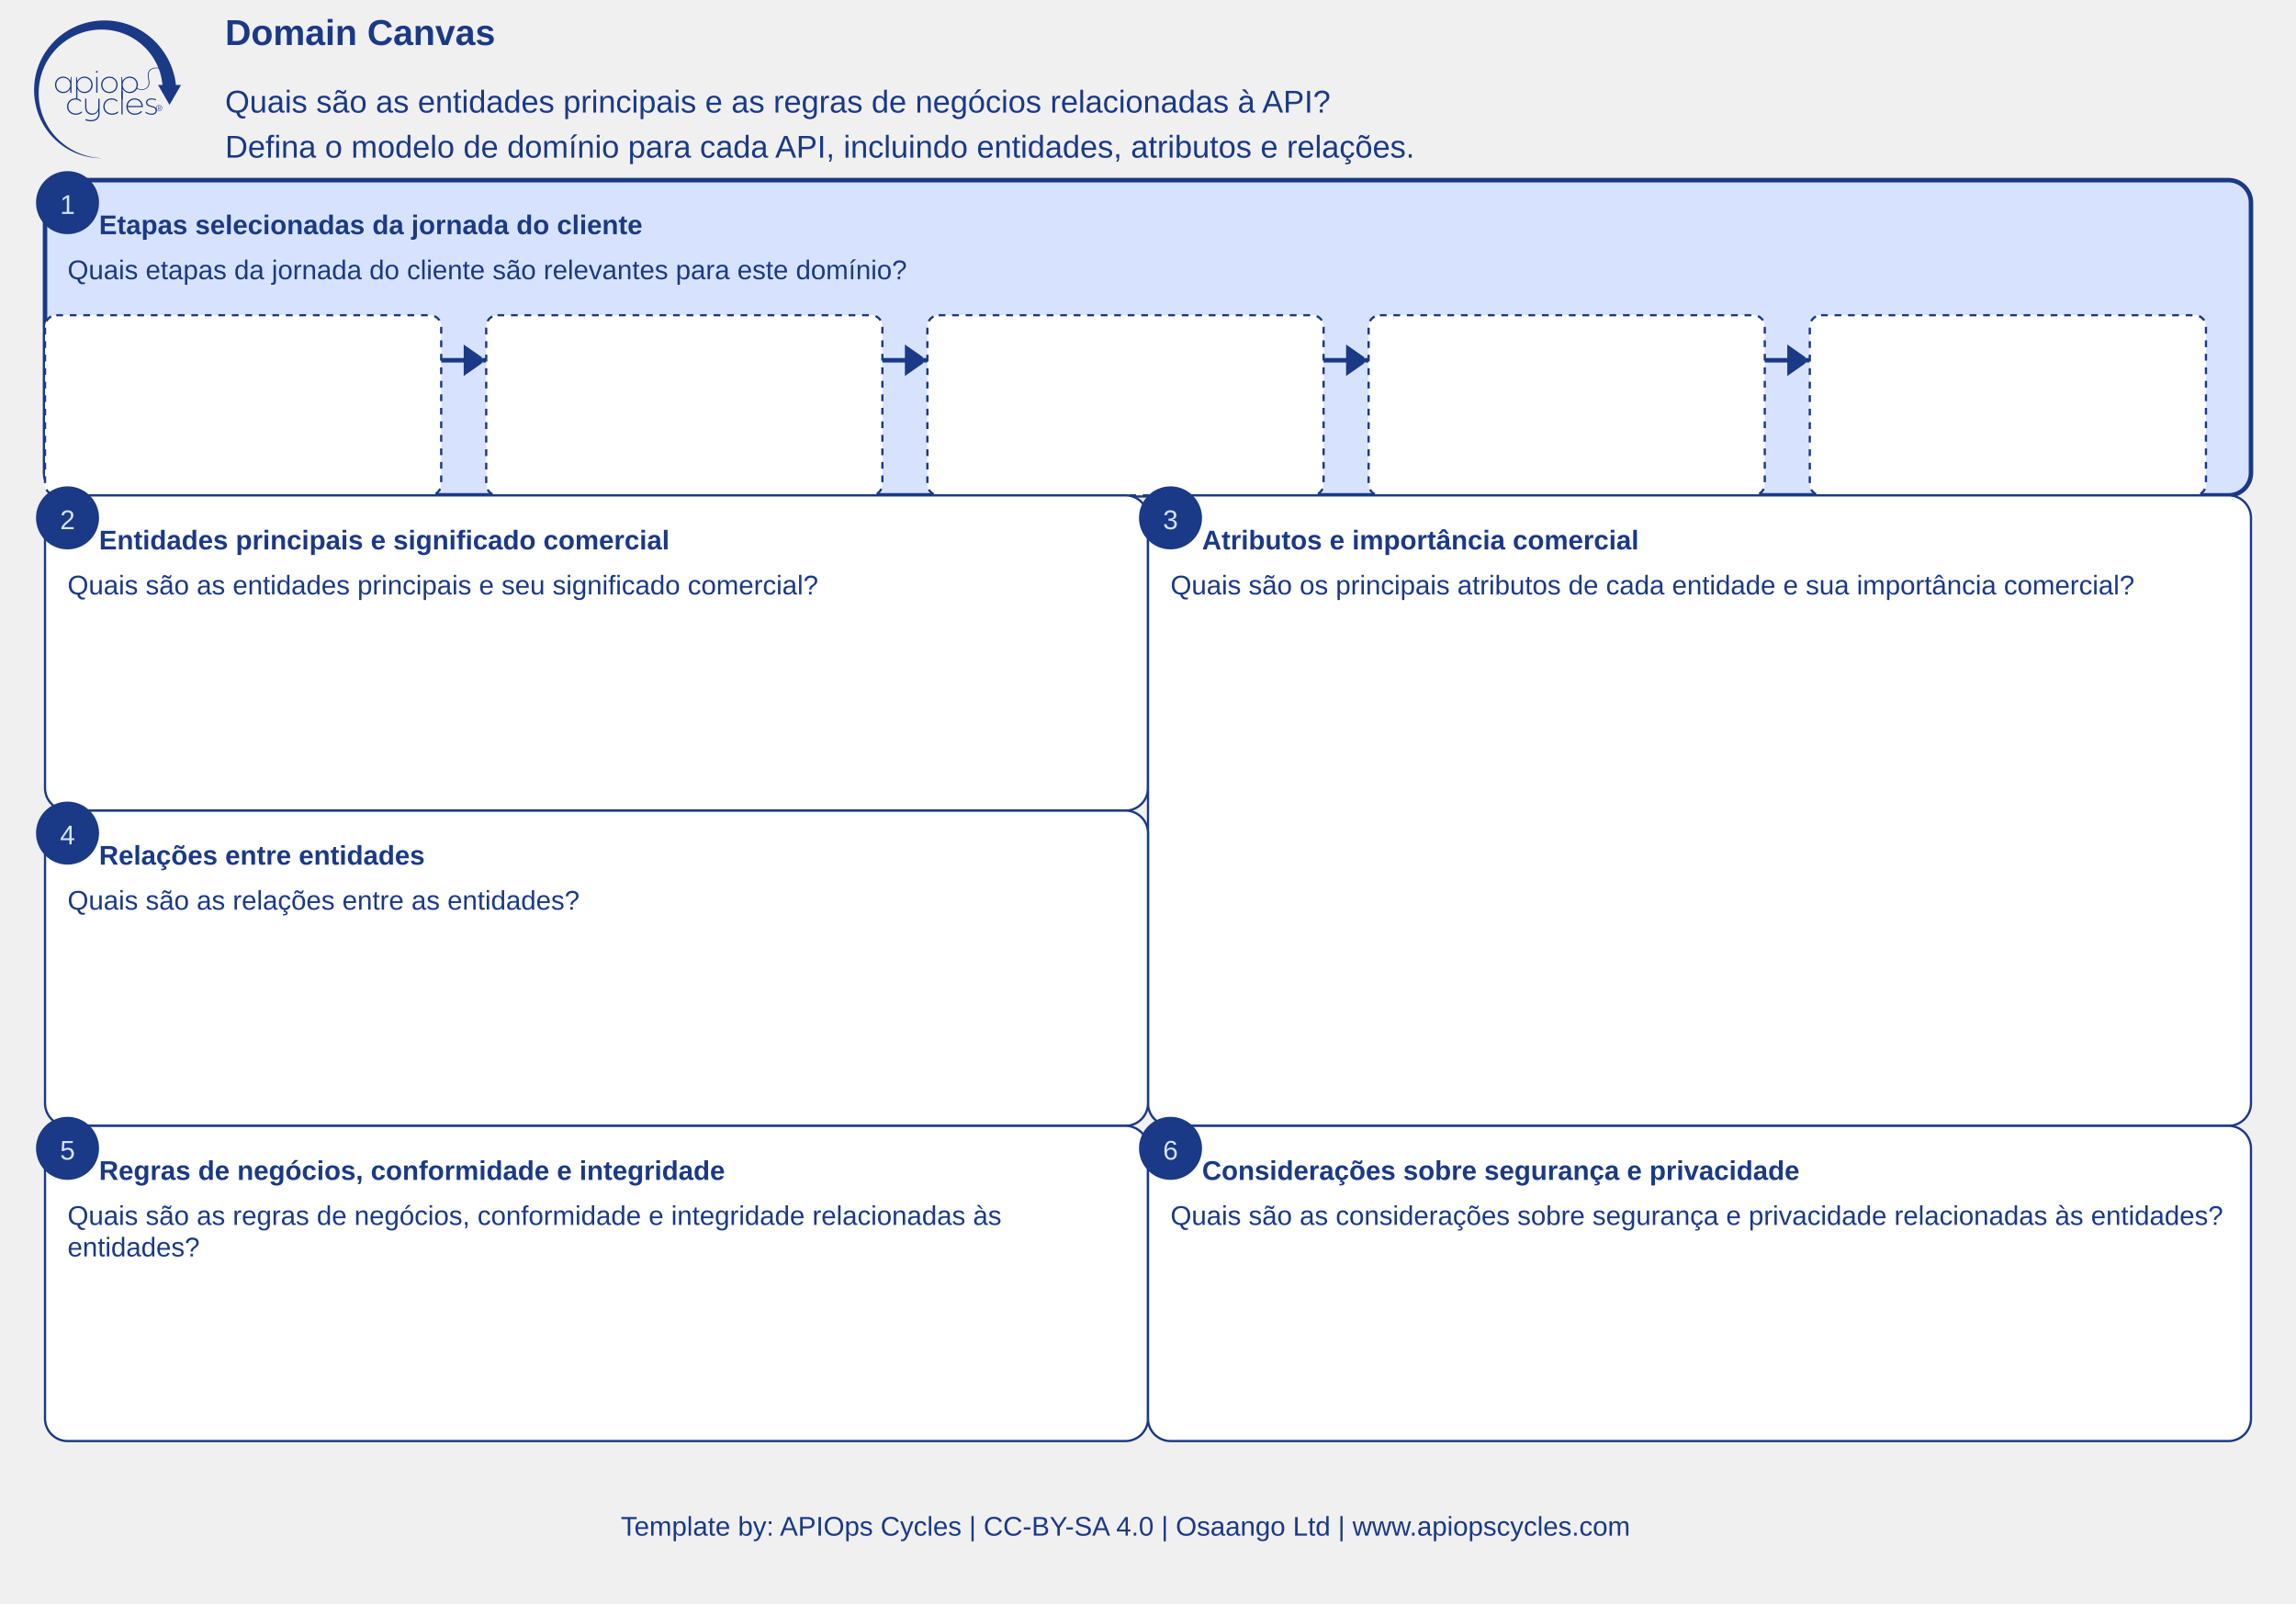
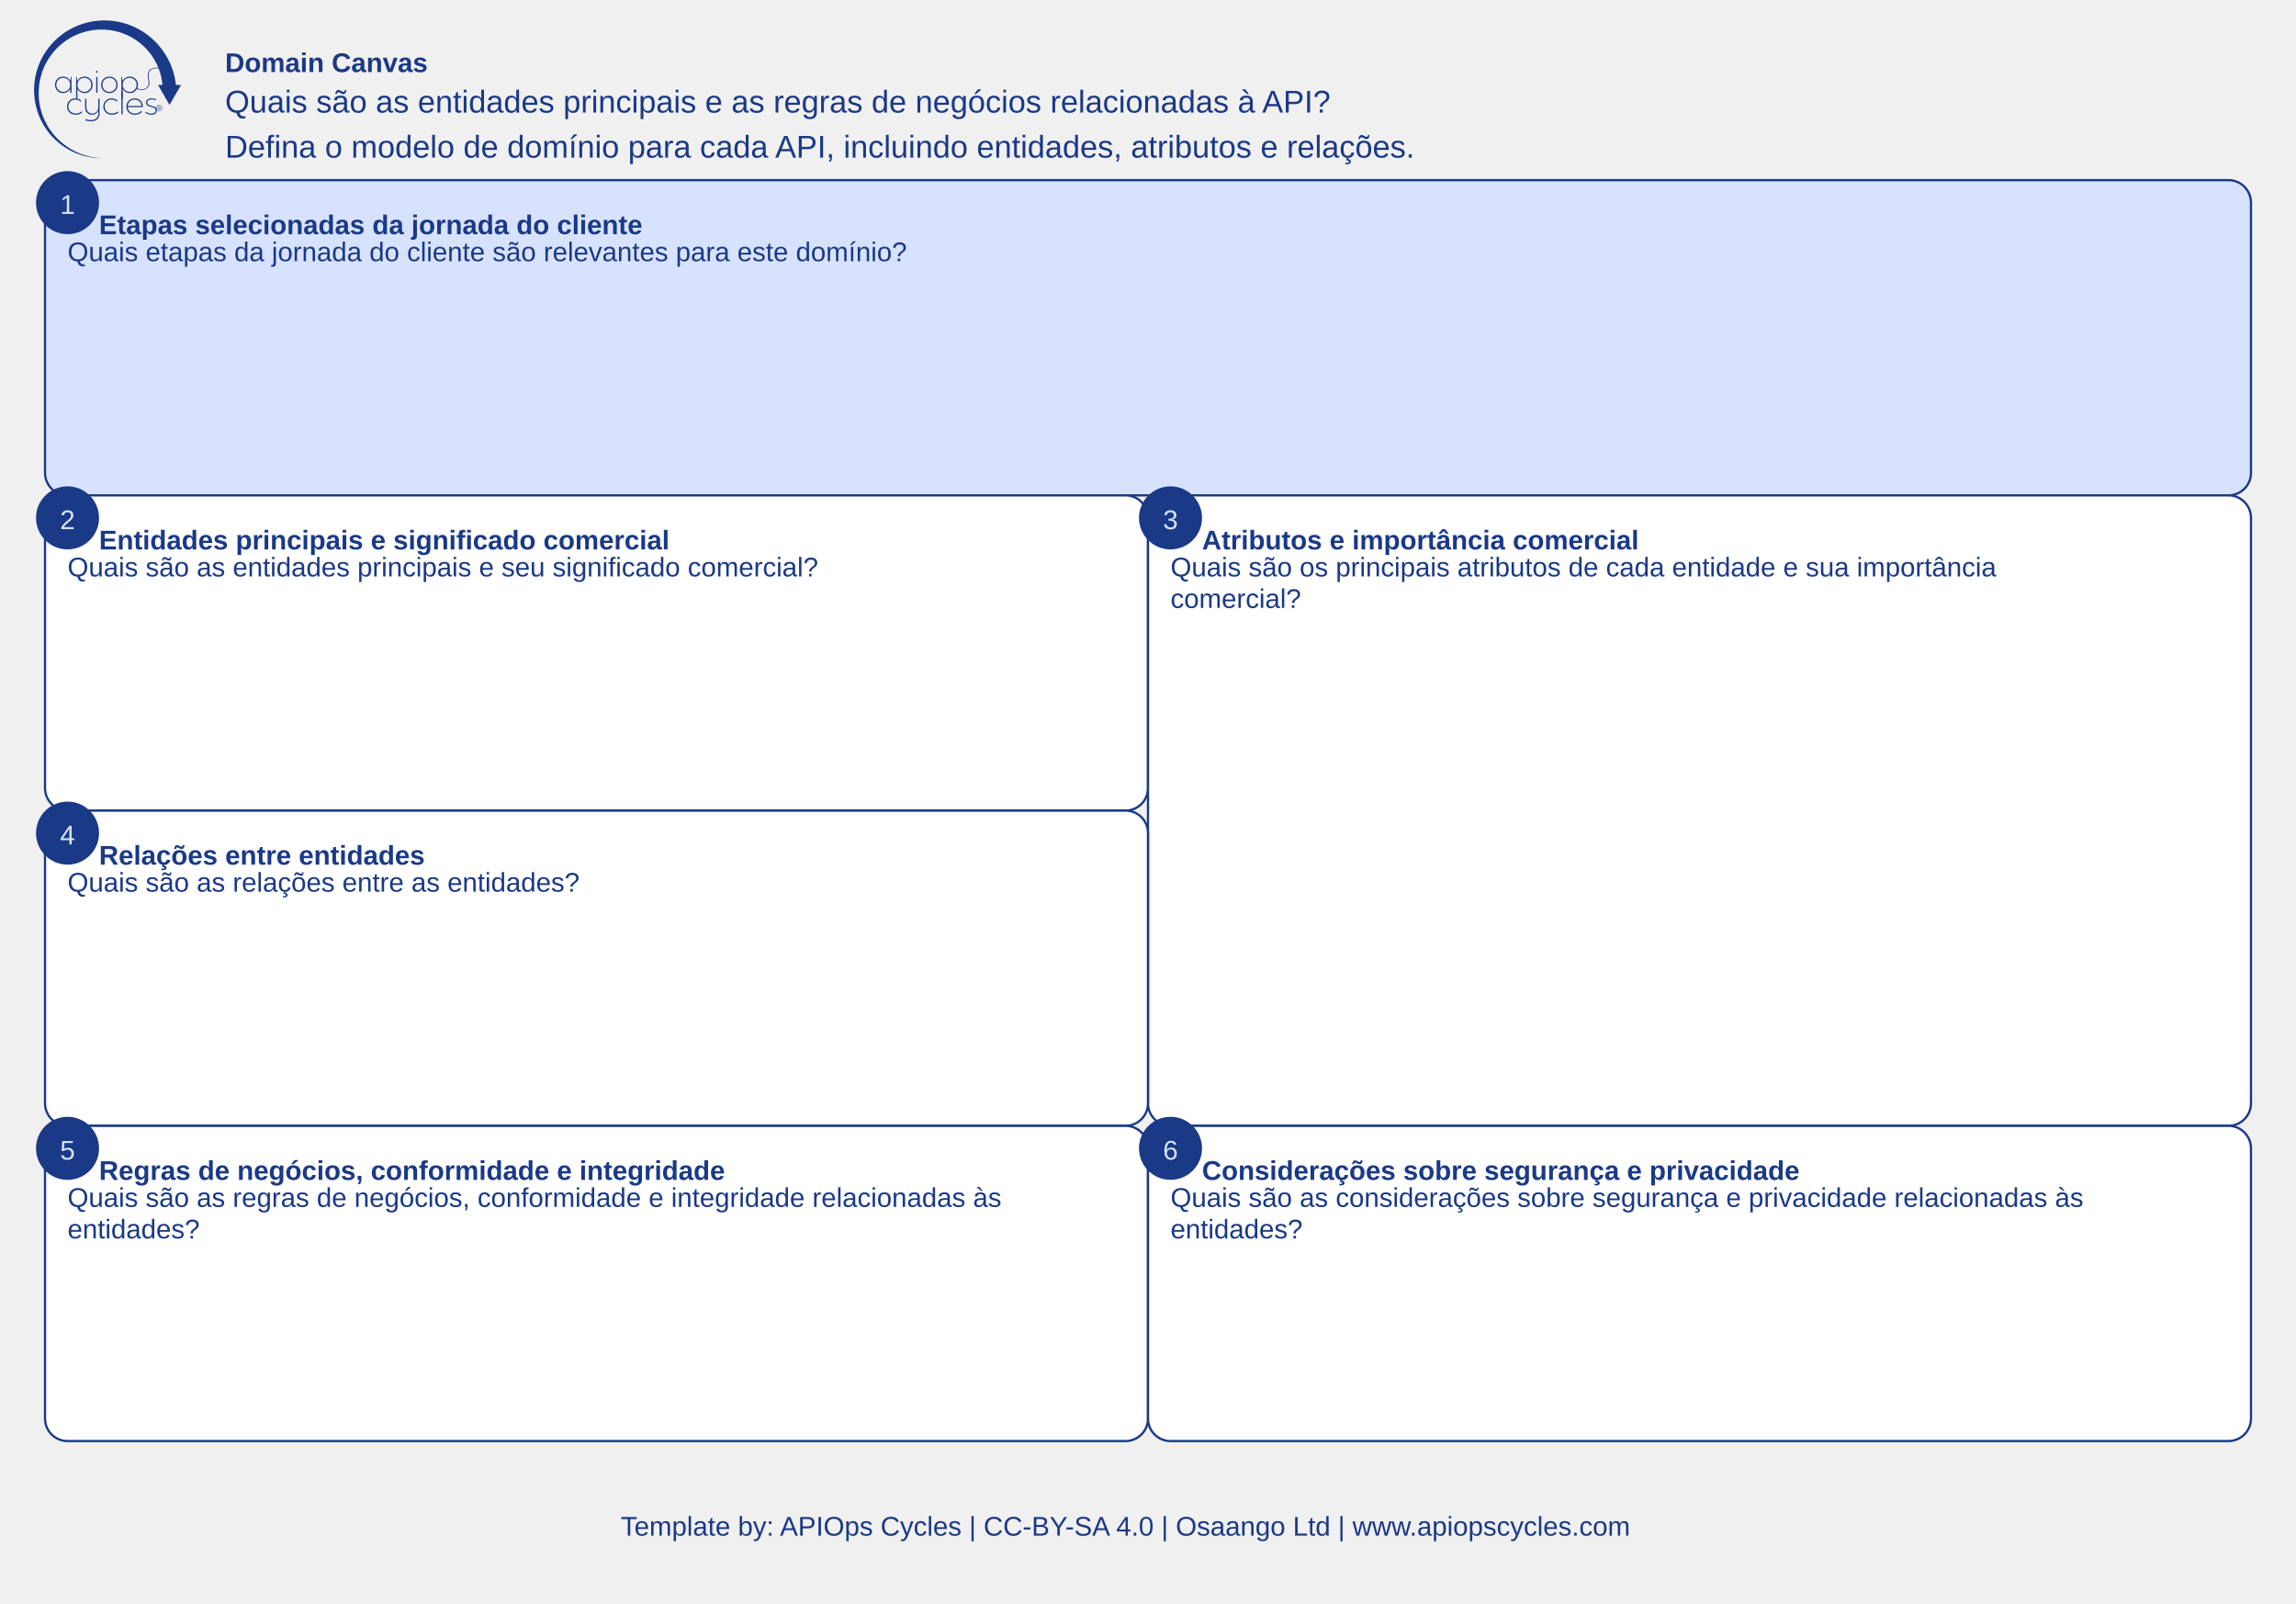
- <svg xmlns="http://www.w3.org/2000/svg" width="1020" height="712" style="background-color: rgb(245, 245, 255);">
-   <text x="100" y="20" text-anchor="start" font-family="Arial, sans-serif" font-size="16px" font-weight="bold" fill="#1a3987">Domain Canvas</text>
-   <text x="100" y="50" text-anchor="start" font-family="Arial, sans-serif" font-size="14px" fill="#1a3987">Quais são as entidades principais e as regras de negócios relacionadas à API?</text>
-   <text x="100" y="70" text-anchor="start" font-family="Arial, sans-serif" font-size="14px" fill="#1a3987">Defina o modelo de domínio para cada API, incluindo entidades, atributos e relações.</text>
-   <text x="500" y="682" text-anchor="middle" font-family="Arial, sans-serif" font-size="12" fill="#1a3987">Template by: APIOps Cycles | CC-BY-SA 4.0 | Osaango Ltd | <a href="http://www.apiopscycles.com" target="_blank">www.apiopscycles.com</a>
-   </text>
-   <rect x="20" y="80" width="980" height="140" fill="#ffffff" stroke="#1a3987" rx="10" ry="10" stroke-width="1" />
-   <rect x="20" y="80" width="980" height="140" fill="#d7e3fe" stroke="#1a3987" rx="10" ry="10" stroke-width="2" />
-   <defs>
-     <marker id="arrowhead" markerWidth="4" markerHeight="7" refX="5" refY="3.5" orient="auto">
-       <polygon points="0 0, 5 3.5, 0 7" fill="#1a3987" />
-     </marker>
-   </defs>
-   <rect x="20" y="140" width="176" height="80" fill="#fff" stroke="#1a3987" stroke-width="1" stroke-dasharray="3" rx="5" ry="5" />
-   <line x1="196" y1="160" x2="216" y2="160" stroke="#1a3987" stroke-width="2" marker-end="url(#arrowhead)" />
-   <rect x="216" y="140" width="176" height="80" fill="#fff" stroke="#1a3987" stroke-width="1" stroke-dasharray="3" rx="5" ry="5" />
-   <line x1="392" y1="160" x2="412" y2="160" stroke="#1a3987" stroke-width="2" marker-end="url(#arrowhead)" />
-   <rect x="412" y="140" width="176" height="80" fill="#fff" stroke="#1a3987" stroke-width="1" stroke-dasharray="3" rx="5" ry="5" />
-   <line x1="588" y1="160" x2="608" y2="160" stroke="#1a3987" stroke-width="2" marker-end="url(#arrowhead)" />
-   <rect x="608" y="140" width="176" height="80" fill="#fff" stroke="#1a3987" stroke-width="1" stroke-dasharray="3" rx="5" ry="5" />
-   <line x1="784" y1="160" x2="804" y2="160" stroke="#1a3987" stroke-width="2" marker-end="url(#arrowhead)" />
-   <rect x="804" y="140" width="176" height="80" fill="#fff" stroke="#1a3987" stroke-width="1" stroke-dasharray="3" rx="5" ry="5" />
-   <circle cx="30" cy="90" r="14" fill="#1a3987" />
-   <text x="30" y="95" text-anchor="middle" font-family="Arial, sans-serif" font-size="12px" fill="#d7e3fe">1</text>
-   <text x="44" y="104" font-family="Arial, sans-serif" font-size="12px" font-weight="bold" fill="#1a3987">Etapas selecionadas da jornada do cliente</text>
-   <g />
-   <text x="30" y="124" font-family="Arial, sans-serif" font-size="12px" fill="#1a3987">Quais etapas da jornada do cliente são relevantes para este domínio? </text>
-   <rect x="20" y="220" width="490" height="140" fill="#ffffff" stroke="#1a3987" rx="10" ry="10" stroke-width="1" />
-   <circle cx="30" cy="230" r="14" fill="#1a3987" />
-   <text x="30" y="235" text-anchor="middle" font-family="Arial, sans-serif" font-size="12px" fill="#d7e3fe">2</text>
-   <text x="44" y="244" font-family="Arial, sans-serif" font-size="12px" font-weight="bold" fill="#1a3987">Entidades principais e significado comercial</text>
-   <g />
-   <text x="30" y="264" font-family="Arial, sans-serif" font-size="12px" fill="#1a3987">Quais são as entidades principais e seu significado comercial? </text>
-   <rect x="510" y="220" width="490" height="280" fill="#ffffff" stroke="#1a3987" rx="10" ry="10" stroke-width="1" />
-   <circle cx="520" cy="230" r="14" fill="#1a3987" />
-   <text x="520" y="235" text-anchor="middle" font-family="Arial, sans-serif" font-size="12px" fill="#d7e3fe">3</text>
-   <text x="534" y="244" font-family="Arial, sans-serif" font-size="12px" font-weight="bold" fill="#1a3987">Atributos e importância comercial</text>
-   <g />
-   <text x="520" y="264" font-family="Arial, sans-serif" font-size="12px" fill="#1a3987">Quais são os principais atributos de cada entidade e sua importância comercial? </text>
-   <rect x="20" y="360" width="490" height="140" fill="#ffffff" stroke="#1a3987" rx="10" ry="10" stroke-width="1" />
-   <circle cx="30" cy="370" r="14" fill="#1a3987" />
-   <text x="30" y="375" text-anchor="middle" font-family="Arial, sans-serif" font-size="12px" fill="#d7e3fe">4</text>
-   <text x="44" y="384" font-family="Arial, sans-serif" font-size="12px" font-weight="bold" fill="#1a3987">Relações entre entidades</text>
-   <g />
-   <text x="30" y="404" font-family="Arial, sans-serif" font-size="12px" fill="#1a3987">Quais são as relações entre as entidades? </text>
-   <rect x="20" y="500" width="490" height="140" fill="#ffffff" stroke="#1a3987" rx="10" ry="10" stroke-width="1" />
-   <circle cx="30" cy="510" r="14" fill="#1a3987" />
-   <text x="30" y="515" text-anchor="middle" font-family="Arial, sans-serif" font-size="12px" fill="#d7e3fe">5</text>
-   <text x="44" y="524" font-family="Arial, sans-serif" font-size="12px" font-weight="bold" fill="#1a3987">Regras de negócios, conformidade e integridade</text>
-   <g />
-   <text x="30" y="544" font-family="Arial, sans-serif" font-size="12px" fill="#1a3987">Quais são as regras de negócios, conformidade e integridade relacionadas às </text>
-   <text x="30" y="558" font-family="Arial, sans-serif" font-size="12px" fill="#1a3987">entidades? </text>
-   <rect x="510" y="500" width="490" height="140" fill="#ffffff" stroke="#1a3987" rx="10" ry="10" stroke-width="1" />
-   <circle cx="520" cy="510" r="14" fill="#1a3987" />
-   <text x="520" y="515" text-anchor="middle" font-family="Arial, sans-serif" font-size="12px" fill="#d7e3fe">6</text>
-   <text x="534" y="524" font-family="Arial, sans-serif" font-size="12px" font-weight="bold" fill="#1a3987">Considerações sobre segurança e privacidade</text>
-   <g />
-   <text x="520" y="544" font-family="Arial, sans-serif" font-size="12px" fill="#1a3987">Quais são as considerações sobre segurança e privacidade relacionadas às entidades? </text>
+ <svg xmlns="http://www.w3.org/2000/svg" width="1020" height="712" font-family="Arial, sans-serif" font-size="12" style="background-color: #f5f5ff">
  <defs>
    <filter id="shadow">
      <feDropShadow dx="3" dy="3" stdDeviation="2" flood-color="rgba(0, 0, 0, 0.2)" />
    </filter>
  </defs>
-   <g transform="translate(10, 5) scale(0.1, 0.1)">
+   <g transform="translate(10, 5) scale(0.1,0.1)">
    <svg width="756" zoomAndPan="magnify" viewBox="0 0 567 567" height="756" preserveAspectRatio="xMidYMid meet" version="1.0" id="svg47">
      <defs id="defs5">
        <g id="g1" />
        <clipPath id="ecfbc6fc50">
          <path d="M 0.5 0 L 566.5 0 L 566.5 566 L 0.5 566 Z M 0.5 0 " clip-rule="nonzero" id="path1" />
        </clipPath>
        <clipPath id="4ee1efe14e">
          <path d="M 38 30 L 528.191 30 L 528.191 490 L 38 490 Z M 38 30 " clip-rule="nonzero" id="path2" />
        </clipPath>
        <clipPath id="631ef147b9">
          <path d="M 380 187 L 464 187 L 464 283 L 380 283 Z M 380 187 " clip-rule="nonzero" id="path3" />
        </clipPath>
        <clipPath id="dc9e064c61">
          <path d="M 463.609 187.988 L 458.23 287.418 L 379.734 283.168 L 385.113 183.742 Z M 463.609 187.988 " clip-rule="nonzero" id="path4" />
        </clipPath>
        <clipPath id="06f743e2a4">
          <path d="M 379.477 282.957 L 384.855 183.527 L 463.352 187.773 L 457.973 287.203 Z M 379.477 282.957 " clip-rule="nonzero" id="path5" />
        </clipPath>
      </defs>
      <g clip-path="url(#4ee1efe14e)" id="g8" style="fill:#1a3987;fill-opacity:1">
        <path fill="#ffffff" d="M 116.617 434.637 C 158.09 470.828 212.988 490.789 267.996 489.473 C 191.457 488.059 119.762 445.711 81.969 379.109 C 39.125 305.152 45.559 208.793 98.371 141.828 C 178.516 39.051 332.074 32.734 418.133 131.543 C 443.988 161.492 460.848 199.008 465.605 238.27 C 465.902 240.664 466.145 243.062 466.34 245.465 L 451.488 245.465 L 489.855 311.918 L 528.223 245.465 L 511.156 245.465 C 510.668 240.906 510.059 236.363 509.301 231.844 C 499.641 173.074 467.293 118.582 420.492 81.809 C 314.559 -1.688 159.801 18.852 81.219 129.086 C 13.043 224.371 27.914 357.969 116.617 434.637 " fill-opacity="1" fill-rule="nonzero" id="path8" style="fill:#1a3987;fill-opacity:1" />
      </g>
      <g fill="#ffffff" fill-opacity="1" id="g11" style="fill:#1a3987;fill-opacity:1">
        <g transform="translate(143.5886, 343.5815)" id="g10" style="fill:#1a3987;fill-opacity:1">
          <g id="g9" style="fill:#1a3987;fill-opacity:1">
            <path d="M 34.234 1.172 C 28.742 1.172 23.773 0.016 19.328 -2.297 C 14.879 -4.617 11.363 -7.844 8.781 -11.969 C 6.195 -16.094 4.906 -20.832 4.906 -26.188 C 4.906 -31.551 6.129 -36.273 8.578 -40.359 C 11.035 -44.453 14.32 -47.66 18.438 -49.984 C 22.562 -52.305 27.176 -53.469 32.281 -53.469 C 36.207 -53.469 39.938 -52.781 43.469 -51.406 C 47 -50.031 49.973 -47.938 52.391 -45.125 L 49.547 -42.391 C 47.516 -44.672 45.039 -46.43 42.125 -47.672 C 39.219 -48.922 35.938 -49.547 32.281 -49.547 C 28.031 -49.547 24.141 -48.562 20.609 -46.594 C 17.078 -44.633 14.281 -41.906 12.219 -38.406 C 10.156 -34.906 9.125 -30.832 9.125 -26.188 C 9.125 -21.613 10.234 -17.562 12.453 -14.031 C 14.68 -10.5 17.691 -7.734 21.484 -5.734 C 25.273 -3.742 29.523 -2.75 34.234 -2.75 C 38.098 -2.75 41.629 -3.453 44.828 -4.859 C 48.035 -6.266 51.176 -8.113 54.25 -10.406 L 54.25 -5.594 C 51.438 -3.438 48.363 -1.77 45.031 -0.594 C 41.695 0.582 38.098 1.172 34.234 1.172 Z M 34.234 1.172 " id="path9" style="fill:#1a3987;fill-opacity:1" />
          </g>
        </g>
      </g>
      <g fill="#ffffff" fill-opacity="1" id="g14" style="fill:#1a3987;fill-opacity:1">
        <g transform="translate(200.9774, 343.5815)" id="g13" style="fill:#1a3987;fill-opacity:1">
          <g id="g12" style="fill:#1a3987;fill-opacity:1">
            <path d="M 26.688 23.156 C 24.988 23.156 23.039 22.988 20.844 22.656 C 18.656 22.332 16.461 21.91 14.266 21.391 C 12.078 20.867 10.102 20.312 8.344 19.719 L 9.422 15.594 C 11.973 16.582 14.848 17.398 18.047 18.047 C 21.254 18.703 24.164 19.031 26.781 19.031 C 31.289 19.031 35.41 18.312 39.141 16.875 C 42.867 15.438 45.859 13.113 48.109 9.906 C 50.367 6.707 51.5 2.52 51.5 -2.656 L 51.5 -11.281 L 51.016 -11.281 C 49.055 -7.488 46.273 -4.461 42.672 -2.203 C 39.078 0.047 35.086 1.172 30.703 1.172 C 26.191 1.172 22.203 0.16 18.734 -1.859 C 15.273 -3.891 12.562 -6.77 10.594 -10.5 C 8.633 -14.227 7.656 -18.645 7.656 -23.75 L 7.656 -52.391 L 11.875 -52.391 L 11.875 -23.844 C 11.875 -19.52 12.723 -15.789 14.422 -12.656 C 16.117 -9.52 18.473 -7.098 21.484 -5.391 C 24.492 -3.691 27.895 -2.844 31.688 -2.844 C 35.352 -2.844 38.688 -3.738 41.688 -5.531 C 44.695 -7.332 47.082 -9.801 48.844 -12.938 C 50.613 -16.082 51.5 -19.719 51.5 -23.844 L 51.5 -52.391 L 55.719 -52.391 L 55.719 -2.656 C 55.719 3.301 54.395 8.191 51.75 12.016 C 49.102 15.848 45.586 18.66 41.203 20.453 C 36.816 22.254 31.977 23.156 26.688 23.156 Z M 26.688 23.156 " id="path11" style="fill:#1a3987;fill-opacity:1" />
          </g>
        </g>
      </g>
      <g fill="#ffffff" fill-opacity="1" id="g17" style="fill:#1a3987;fill-opacity:1">
        <g transform="translate(264.3502, 343.5815)" id="g16" style="fill:#1a3987;fill-opacity:1">
          <g id="g15" style="fill:#1a3987;fill-opacity:1">
            <path d="M 34.234 1.172 C 28.742 1.172 23.773 0.016 19.328 -2.297 C 14.879 -4.617 11.363 -7.844 8.781 -11.969 C 6.195 -16.094 4.906 -20.832 4.906 -26.188 C 4.906 -31.551 6.129 -36.273 8.578 -40.359 C 11.035 -44.453 14.32 -47.66 18.438 -49.984 C 22.562 -52.305 27.176 -53.469 32.281 -53.469 C 36.207 -53.469 39.938 -52.781 43.469 -51.406 C 47 -50.031 49.973 -47.938 52.391 -45.125 L 49.547 -42.391 C 47.516 -44.672 45.039 -46.43 42.125 -47.672 C 39.219 -48.922 35.938 -49.547 32.281 -49.547 C 28.031 -49.547 24.141 -48.562 20.609 -46.594 C 17.078 -44.633 14.281 -41.906 12.219 -38.406 C 10.156 -34.906 9.125 -30.832 9.125 -26.188 C 9.125 -21.613 10.234 -17.562 12.453 -14.031 C 14.68 -10.5 17.691 -7.734 21.484 -5.734 C 25.273 -3.742 29.523 -2.75 34.234 -2.75 C 38.098 -2.75 41.629 -3.453 44.828 -4.859 C 48.035 -6.266 51.176 -8.113 54.25 -10.406 L 54.25 -5.594 C 51.438 -3.438 48.363 -1.77 45.031 -0.594 C 41.695 0.582 38.098 1.172 34.234 1.172 Z M 34.234 1.172 " id="path14" style="fill:#1a3987;fill-opacity:1" />
          </g>
        </g>
      </g>
      <g fill="#ffffff" fill-opacity="1" id="g20" style="fill:#1a3987;fill-opacity:1">
        <g transform="translate(321.739, 343.5815)" id="g19" style="fill:#1a3987;fill-opacity:1">
          <g id="g18" style="fill:#1a3987;fill-opacity:1">
            <path d="M 7.656 0 L 7.656 -76.422 L 11.875 -76.422 L 11.875 0 Z M 7.656 0 " id="path17" style="fill:#1a3987;fill-opacity:1" />
          </g>
        </g>
      </g>
      <g fill="#ffffff" fill-opacity="1" id="g23" style="fill:#1a3987;fill-opacity:1">
        <g transform="translate(341.261, 343.5815)" id="g22" style="fill:#1a3987;fill-opacity:1">
          <g id="g21" style="fill:#1a3987;fill-opacity:1">
            <path d="M 33.266 1.172 C 27.566 1.172 22.594 0.016 18.344 -2.297 C 14.094 -4.617 10.789 -7.844 8.438 -11.969 C 6.082 -16.094 4.906 -20.832 4.906 -26.188 C 4.906 -31.551 6.129 -36.273 8.578 -40.359 C 11.035 -44.453 14.32 -47.66 18.438 -49.984 C 22.562 -52.305 27.176 -53.469 32.281 -53.469 C 37.383 -53.469 42.008 -52.305 46.156 -49.984 C 50.312 -47.66 53.598 -44.453 56.016 -40.359 C 58.441 -36.273 59.656 -31.551 59.656 -26.188 L 59.656 -24.328 L 9.219 -24.328 C 9.477 -20.078 10.641 -16.316 12.703 -13.047 C 14.766 -9.773 17.547 -7.238 21.047 -5.438 C 24.547 -3.645 28.617 -2.75 33.266 -2.75 C 37.316 -2.75 41.172 -3.5 44.828 -5 C 48.492 -6.508 51.602 -8.766 54.156 -11.766 L 56.906 -8.531 C 53.895 -5.133 50.328 -2.664 46.203 -1.125 C 42.086 0.406 37.773 1.172 33.266 1.172 Z M 9.219 -28.156 L 55.328 -28.156 C 55.066 -32.406 53.875 -36.133 51.75 -39.344 C 49.625 -42.551 46.875 -45.051 43.5 -46.844 C 40.133 -48.645 36.395 -49.547 32.281 -49.547 C 28.219 -49.547 24.504 -48.645 21.141 -46.844 C 17.773 -45.051 15.031 -42.551 12.906 -39.344 C 10.781 -36.133 9.551 -32.406 9.219 -28.156 Z M 9.219 -28.156 " id="path20" style="fill:#1a3987;fill-opacity:1" />
          </g>
        </g>
      </g>
      <g fill="#ffffff" fill-opacity="1" id="g26" style="fill:#1a3987;fill-opacity:1">
        <g transform="translate(405.8111, 343.5815)" id="g25" style="fill:#1a3987;fill-opacity:1">
          <g id="g24" style="fill:#1a3987;fill-opacity:1">
            <path d="M 24.328 1.172 C 20.211 1.172 16.367 0.52 12.797 -0.781 C 9.234 -2.094 6.145 -3.695 3.531 -5.594 L 5.203 -9.031 C 7.492 -7.195 10.27 -5.641 13.531 -4.359 C 16.801 -3.086 20.336 -2.453 24.141 -2.453 C 28.316 -2.453 31.613 -3.383 34.031 -5.25 C 36.457 -7.113 37.672 -9.516 37.672 -12.453 C 37.672 -15.535 36.656 -18.07 34.625 -20.062 C 32.602 -22.062 28.711 -23.648 22.953 -24.828 C 16.68 -26.129 12.234 -28.07 9.609 -30.656 C 6.992 -33.238 5.688 -36.426 5.688 -40.219 C 5.688 -42.645 6.453 -44.852 7.984 -46.844 C 9.523 -48.844 11.672 -50.445 14.422 -51.656 C 17.172 -52.863 20.375 -53.469 24.031 -53.469 C 27.102 -53.469 29.832 -53.207 32.219 -52.688 C 34.613 -52.164 36.859 -51.508 38.953 -50.719 L 38.953 -46.797 C 36.984 -47.648 34.77 -48.367 32.312 -48.953 C 29.863 -49.547 27.07 -49.844 23.938 -49.844 C 19.75 -49.844 16.363 -48.895 13.781 -47 C 11.195 -45.102 9.906 -42.844 9.906 -40.219 C 9.906 -38.457 10.312 -36.836 11.125 -35.359 C 11.945 -33.891 13.406 -32.582 15.5 -31.438 C 17.594 -30.301 20.602 -29.305 24.531 -28.453 C 30.938 -27.078 35.43 -25.098 38.016 -22.516 C 40.598 -19.93 41.891 -16.613 41.891 -12.562 C 41.891 -8.633 40.301 -5.363 37.125 -2.75 C 33.957 -0.133 29.691 1.172 24.328 1.172 Z M 24.328 1.172 " id="path23" style="fill:#1a3987;fill-opacity:1" />
          </g>
        </g>
      </g>
      <g fill="#ffffff" fill-opacity="1" id="g29" style="fill:#1a3987;fill-opacity:1">
        <g transform="translate(103.1736,271.3029)" id="g28" style="fill:#1a3987;fill-opacity:1">
          <g id="g27" style="fill:#1a3987;fill-opacity:1">
            <path d="m 31.969,1.188 c -4.98,0 -9.508,-1.164 -13.578,-3.484 -4.062,-2.332 -7.293,-5.566 -9.688,-9.703 -2.398,-4.133 -3.594,-8.891 -3.594,-14.266 0,-5.375 1.195,-10.109 3.594,-14.203 2.395,-4.102 5.625,-7.316 9.688,-9.641 4.07,-2.332 8.598,-3.5 13.578,-3.5 5.188,0 9.875,1.262 14.062,3.781 4.195,2.523 7.414,5.98 9.656,10.375 h 0.578 L 57.844,-52.531 h 2.266 V 0 H 55.875 V -12.297 H 55.281 C 52.988,-8.098 49.789,-4.801 45.688,-2.406 41.594,-0.008 37.02,1.188 31.969,1.188 Z M 32.562,-2.75 c 4.332,0 8.25,-1 11.75,-3 3.508,-2 6.297,-4.77 8.359,-8.312 2.07,-3.539 3.109,-7.609 3.109,-12.203 0,-4.656 -1.039,-8.738 -3.109,-12.25 -2.062,-3.508 -4.852,-6.242 -8.359,-8.203 -3.5,-1.969 -7.418,-2.953 -11.75,-2.953 -4.262,0 -8.148,0.984 -11.656,2.953 -3.512,1.961 -6.32,4.695 -8.422,8.203 -2.094,3.512 -3.141,7.594 -3.141,12.25 0,4.594 1.031,8.664 3.094,12.203 2.07,3.543 4.879,6.312 8.422,8.312 3.539,2 7.441,3 11.703,3 z m 0,0" id="path26" style="fill:#1a3987;fill-opacity:1" />
          </g>
        </g>
      </g>
      <g fill="#ffffff" fill-opacity="1" id="g32" style="fill:#1a3987;fill-opacity:1">
        <g transform="translate(170.9521,271.3029)" id="g31" style="fill:#1a3987;fill-opacity:1">
          <g id="g30" style="fill:#1a3987;fill-opacity:1">
            <path d="M 7.672,21.734 V -52.531 H 9.938 l 1.578,13.078 H 12 c 2.289,-4.395 5.535,-7.852 9.734,-10.375 4.195,-2.52 8.891,-3.781 14.078,-3.781 4.977,0 9.5,1.168 13.562,3.5 4.07,2.324 7.305,5.539 9.703,9.641 2.395,4.094 3.594,8.828 3.594,14.203 0,5.375 -1.199,10.133 -3.594,14.266 C 56.68,-7.863 53.445,-4.629 49.375,-2.297 45.312,0.023 40.789,1.188 35.812,1.188 30.82,1.188 26.258,-0.008 22.125,-2.406 18,-4.801 14.789,-8.066 12.5,-12.203 h -0.594 v 33.938 z M 35.219,-2.75 c 4.258,0 8.145,-1 11.656,-3 3.508,-2 6.297,-4.77 8.359,-8.312 2.07,-3.539 3.109,-7.609 3.109,-12.203 0,-4.656 -1.039,-8.738 -3.109,-12.25 -2.062,-3.508 -4.852,-6.242 -8.359,-8.203 -3.512,-1.969 -7.398,-2.953 -11.656,-2.953 -4.262,0 -8.164,0.984 -11.703,2.953 -3.543,1.961 -6.352,4.695 -8.422,8.203 -2.062,3.512 -3.094,7.594 -3.094,12.25 0,4.594 1.031,8.664 3.094,12.203 2.07,3.543 4.879,6.312 8.422,8.312 3.539,2 7.441,3 11.703,3 z m 0,0" id="path29" style="fill:#1a3987;fill-opacity:1" />
          </g>
        </g>
      </g>
      <g fill="#ffffff" fill-opacity="1" id="g35" style="fill:#1a3987;fill-opacity:1">
        <g transform="translate(238.2387, 271.3029)" id="g34" style="fill:#1a3987;fill-opacity:1">
          <g id="g33" style="fill:#1a3987;fill-opacity:1">
            <path d="M 9.438 -66.406 C 8.594 -66.406 7.859 -66.711 7.234 -67.328 C 6.609 -67.953 6.297 -68.691 6.297 -69.547 C 6.297 -70.398 6.609 -71.117 7.234 -71.703 C 7.859 -72.297 8.594 -72.594 9.438 -72.594 C 10.289 -72.594 11.016 -72.297 11.609 -71.703 C 12.203 -71.117 12.5 -70.398 12.5 -69.547 C 12.5 -68.691 12.203 -67.953 11.609 -67.328 C 11.016 -66.711 10.289 -66.406 9.438 -66.406 Z M 7.281 0 L 7.281 -52.531 L 11.609 -52.531 L 11.609 0 Z M 7.281 0 " id="path32" style="fill:#1a3987;fill-opacity:1" />
          </g>
        </g>
      </g>
      <g fill="#ffffff" fill-opacity="1" id="g38" style="fill:#1a3987;fill-opacity:1">
        <g transform="translate(257.0278,271.3029)" id="g37" style="fill:#1a3987;fill-opacity:1">
          <g id="g36" style="fill:#1a3987;fill-opacity:1">
            <path d="m 32.359,1.188 c -5.117,0 -9.742,-1.164 -13.875,-3.484 -4.125,-2.332 -7.418,-5.566 -9.875,-9.703 -2.461,-4.133 -3.688,-8.891 -3.688,-14.266 0,-5.375 1.227,-10.109 3.688,-14.203 2.457,-4.102 5.75,-7.316 9.875,-9.641 4.133,-2.332 8.758,-3.5 13.875,-3.5 5.113,0 9.738,1.168 13.875,3.5 4.133,2.324 7.43,5.539 9.891,9.641 2.457,4.094 3.688,8.828 3.688,14.203 0,5.375 -1.23,10.133 -3.688,14.266 -2.461,4.137 -5.758,7.371 -9.891,9.703 -4.137,2.32 -8.762,3.484 -13.875,3.484 z m 0,-3.938 c 4.332,0 8.254,-1 11.766,-3 3.508,-2 6.297,-4.77 8.359,-8.312 2.062,-3.539 3.094,-7.609 3.094,-12.203 0,-4.656 -1.031,-8.738 -3.094,-12.25 -2.062,-3.508 -4.852,-6.242 -8.359,-8.203 -3.512,-1.969 -7.434,-2.953 -11.766,-2.953 -4.262,0 -8.164,0.984 -11.703,2.953 -3.543,1.961 -6.344,4.695 -8.406,8.203 -2.062,3.512 -3.094,7.594 -3.094,12.25 0,4.594 1.031,8.664 3.094,12.203 2.062,3.543 4.863,6.312 8.406,8.312 3.539,2 7.441,3 11.703,3 z m 0,0" id="path35" style="fill:#1a3987;fill-opacity:1" />
          </g>
        </g>
      </g>
      <g fill="#ffffff" fill-opacity="1" id="g41" style="fill:#1a3987;fill-opacity:1">
        <g transform="translate(321.7568,271.3029)" id="g40" style="fill:#1a3987;fill-opacity:1">
          <g id="g39" style="fill:#1a3987;fill-opacity:1">
            <path d="M 7.672,21.734 V -52.531 H 9.938 l 1.578,13.078 H 12 c 2.289,-4.395 5.535,-7.852 9.734,-10.375 4.195,-2.52 8.891,-3.781 14.078,-3.781 4.977,0 9.5,1.168 13.562,3.5 4.07,2.324 7.305,5.539 9.703,9.641 2.395,4.094 3.594,8.828 3.594,14.203 0,5.375 -1.199,10.133 -3.594,14.266 C 56.68,-7.863 53.445,-4.629 49.375,-2.297 45.312,0.023 40.789,1.188 35.812,1.188 30.82,1.188 26.258,-0.008 22.125,-2.406 18,-4.801 14.789,-8.066 12.5,-12.203 h -0.594 v 33.938 z M 35.219,-2.75 c 4.258,0 8.145,-1 11.656,-3 3.508,-2 6.297,-4.77 8.359,-8.312 2.07,-3.539 3.109,-7.609 3.109,-12.203 0,-4.656 -1.039,-8.738 -3.109,-12.25 -2.062,-3.508 -4.852,-6.242 -8.359,-8.203 -3.512,-1.969 -7.398,-2.953 -11.656,-2.953 -4.262,0 -8.164,0.984 -11.703,2.953 -3.543,1.961 -6.352,4.695 -8.422,8.203 -2.062,3.512 -3.094,7.594 -3.094,12.25 0,4.594 1.031,8.664 3.094,12.203 2.07,3.543 4.879,6.312 8.422,8.312 3.539,2 7.441,3 11.703,3 z m 0,0" id="path38" style="fill:#1a3987;fill-opacity:1" />
          </g>
        </g>
      </g>
      <g fill="#ffffff" fill-opacity="1" id="g44" style="fill:#1a3987;fill-opacity:1">
        <g transform="translate(443.0016, 344.7426)" id="g43" style="fill:#1a3987;fill-opacity:1">
          <g id="g42" style="fill:#1a3987;fill-opacity:1">
            <path d="M 12.016 -12.578 C 10.18 -12.578 8.504 -13.008 6.984 -13.875 C 5.461 -14.75 4.242 -15.93 3.328 -17.422 C 2.41 -18.91 1.953 -20.602 1.953 -22.5 C 1.953 -24.426 2.41 -26.133 3.328 -27.625 C 4.242 -29.113 5.461 -30.289 6.984 -31.156 C 8.504 -32.031 10.18 -32.469 12.016 -32.469 C 13.879 -32.469 15.586 -32.031 17.141 -31.156 C 18.691 -30.289 19.926 -29.113 20.844 -27.625 C 21.758 -26.133 22.219 -24.426 22.219 -22.5 C 22.219 -20.602 21.758 -18.91 20.844 -17.422 C 19.926 -15.93 18.691 -14.75 17.141 -13.875 C 15.586 -13.008 13.879 -12.578 12.016 -12.578 Z M 12.016 -13.922 C 13.691 -13.922 15.172 -14.285 16.453 -15.016 C 17.742 -15.742 18.766 -16.754 19.516 -18.047 C 20.266 -19.336 20.641 -20.82 20.641 -22.5 C 20.641 -24.207 20.266 -25.703 19.516 -26.984 C 18.766 -28.273 17.742 -29.285 16.453 -30.016 C 15.172 -30.742 13.691 -31.109 12.016 -31.109 C 10.398 -31.109 8.957 -30.742 7.688 -30.016 C 6.414 -29.285 5.414 -28.273 4.688 -26.984 C 3.957 -25.703 3.594 -24.207 3.594 -22.5 C 3.594 -20.82 3.957 -19.336 4.688 -18.047 C 5.414 -16.754 6.414 -15.742 7.688 -15.016 C 8.957 -14.285 10.398 -13.922 12.016 -13.922 Z M 8.578 -16.859 L 8.578 -28.312 L 11.547 -28.312 C 13.285 -28.312 14.539 -27.879 15.312 -27.016 C 16.094 -26.148 16.484 -25.109 16.484 -23.891 C 16.484 -23.086 16.281 -22.352 15.875 -21.688 C 15.477 -21.02 14.875 -20.516 14.062 -20.172 L 16.484 -16.859 L 14.672 -16.859 L 12.578 -19.75 L 10.109 -19.75 L 10.109 -16.859 Z M 10.109 -20.906 L 11.453 -20.906 C 12.766 -20.906 13.664 -21.188 14.156 -21.75 C 14.656 -22.312 14.906 -23.023 14.906 -23.891 C 14.906 -24.797 14.656 -25.551 14.156 -26.156 C 13.664 -26.758 12.766 -27.062 11.453 -27.062 L 10.109 -27.062 Z M 10.109 -20.906 " id="path41" style="fill:#1a3987;fill-opacity:1" />
          </g>
        </g>
      </g>
      <g clip-path="url(#631ef147b9)" id="g47" transform="matrix(0.9917124,0,0,0.7826673,3.840058,40.77719)" style="fill:#1a3987;fill-opacity:1">
        <g clip-path="url(#dc9e064c61)" id="g46" style="fill:#1a3987;fill-opacity:1">
          <g clip-path="url(#06f743e2a4)" id="g45" style="fill:#1a3987;fill-opacity:1">
            <path fill="#ffffff" d="m 380.312,275.602 c -0.469,0.598 -0.363,1.461 0.23,1.93 5.379,4.219 12.348,6.117 19.121,5.199 6.773,-0.918 12.988,-4.594 17.051,-10.094 4.625,-6.254 6.59,-14.914 5.836,-25.734 -0.27,-3.887 -0.832,-7.789 -1.375,-11.559 -0.668,-4.652 -1.359,-9.465 -1.492,-14.203 -0.188,-6.918 0.91,-16.555 7.211,-23.152 3.93,-4.113 9.719,-6.754 16.297,-7.43 5.484,-0.566 11.523,0.164 18.465,2.23 0.727,0.215 1.492,-0.199 1.707,-0.926 0.031,-0.105 0.051,-0.211 0.059,-0.32 0.031,-0.617 -0.359,-1.203 -0.98,-1.387 -7.297,-2.172 -13.684,-2.934 -19.531,-2.332 -7.23,0.746 -13.621,3.68 -18,8.266 -6.957,7.281 -8.176,17.684 -7.973,25.129 0.133,4.895 0.84,9.785 1.52,14.516 0.535,3.723 1.09,7.57 1.352,11.359 0.707,10.148 -1.078,18.195 -5.301,23.91 -3.57,4.832 -9.258,8.199 -15.211,9.004 -5.953,0.805 -12.328,-0.93 -17.055,-4.637 -0.598,-0.469 -1.461,-0.367 -1.93,0.23 z m 0,0" fill-opacity="1" fill-rule="nonzero" id="path44" style="fill:#1a3987;fill-opacity:1" />
          </g>
        </g>
      </g>
    </svg>
  </g>
+   <text x="100" y="32" font-weight="bold" fill="#1a3987">Domain Canvas</text>
+   <text x="100" y="50" text-anchor="start" font-family="Arial, sans-serif" font-size="14" fill="#1a3987">Quais são as entidades principais e as regras de negócios relacionadas à API?</text>
+   <text x="100" y="70" text-anchor="start" font-family="Arial, sans-serif" font-size="14" fill="#1a3987">Defina o modelo de domínio para cada API, incluindo entidades, atributos e relações.</text>
+   <rect x="20" y="80" width="980" height="140" fill="#d7e3fe" stroke="#1a3987" rx="10" ry="10" />
+   <circle cx="30" cy="90" r="14" fill="#1a3987" />
+   <text x="30" y="95" text-anchor="middle" font-family="Arial, sans-serif" font-size="12" fill="#d7e3fe">1</text>
+   <text x="44" y="104" font-weight="bold" fill="#1a3987">Etapas selecionadas da jornada do cliente</text>
+   <text x="30" y="116" fill="#1a3987">
+     <tspan>Quais etapas da jornada do cliente são relevantes para este domínio?</tspan>
+   </text>
+   <rect x="20" y="220" width="490" height="140" fill="#ffffff" stroke="#1a3987" rx="10" ry="10" />
+   <circle cx="30" cy="230" r="14" fill="#1a3987" />
+   <text x="30" y="235" text-anchor="middle" font-family="Arial, sans-serif" font-size="12" fill="#d7e3fe">2</text>
+   <text x="44" y="244" font-weight="bold" fill="#1a3987">Entidades principais e significado comercial</text>
+   <text x="30" y="256" fill="#1a3987">
+     <tspan>Quais são as entidades principais e seu significado comercial?</tspan>
+   </text>
+   <rect x="510" y="220" width="490" height="280" fill="#ffffff" stroke="#1a3987" rx="10" ry="10" />
+   <circle cx="520" cy="230" r="14" fill="#1a3987" />
+   <text x="520" y="235" text-anchor="middle" font-family="Arial, sans-serif" font-size="12" fill="#d7e3fe">3</text>
+   <text x="534" y="244" font-weight="bold" fill="#1a3987">Atributos e importância comercial</text>
+   <text x="520" y="256" fill="#1a3987">
+     <tspan>Quais são os principais atributos de cada entidade e sua importância</tspan>
+     <tspan x="520" dy="14">comercial?</tspan>
+   </text>
+   <rect x="20" y="360" width="490" height="140" fill="#ffffff" stroke="#1a3987" rx="10" ry="10" />
+   <circle cx="30" cy="370" r="14" fill="#1a3987" />
+   <text x="30" y="375" text-anchor="middle" font-family="Arial, sans-serif" font-size="12" fill="#d7e3fe">4</text>
+   <text x="44" y="384" font-weight="bold" fill="#1a3987">Relações entre entidades</text>
+   <text x="30" y="396" fill="#1a3987">
+     <tspan>Quais são as relações entre as entidades?</tspan>
+   </text>
+   <rect x="20" y="500" width="490" height="140" fill="#ffffff" stroke="#1a3987" rx="10" ry="10" />
+   <circle cx="30" cy="510" r="14" fill="#1a3987" />
+   <text x="30" y="515" text-anchor="middle" font-family="Arial, sans-serif" font-size="12" fill="#d7e3fe">5</text>
+   <text x="44" y="524" font-weight="bold" fill="#1a3987">Regras de negócios, conformidade e integridade</text>
+   <text x="30" y="536" fill="#1a3987">
+     <tspan>Quais são as regras de negócios, conformidade e integridade relacionadas às</tspan>
+     <tspan x="30" dy="14">entidades?</tspan>
+   </text>
+   <rect x="510" y="500" width="490" height="140" fill="#ffffff" stroke="#1a3987" rx="10" ry="10" />
+   <circle cx="520" cy="510" r="14" fill="#1a3987" />
+   <text x="520" y="515" text-anchor="middle" font-family="Arial, sans-serif" font-size="12" fill="#d7e3fe">6</text>
+   <text x="534" y="524" font-weight="bold" fill="#1a3987">Considerações sobre segurança e privacidade</text>
+   <text x="520" y="536" fill="#1a3987">
+     <tspan>Quais são as considerações sobre segurança e privacidade relacionadas às</tspan>
+     <tspan x="520" dy="14">entidades?</tspan>
+   </text>
+   <text class="footer" x="500" y="682" text-anchor="middle" font-family="Arial, sans-serif" font-size="12" fill="#1a3987">Template by: APIOps Cycles | CC-BY-SA 4.0 | Osaango Ltd | <a href="http://www.apiopscycles.com" target="_blank">www.apiopscycles.com</a>
+   </text>
</svg>
